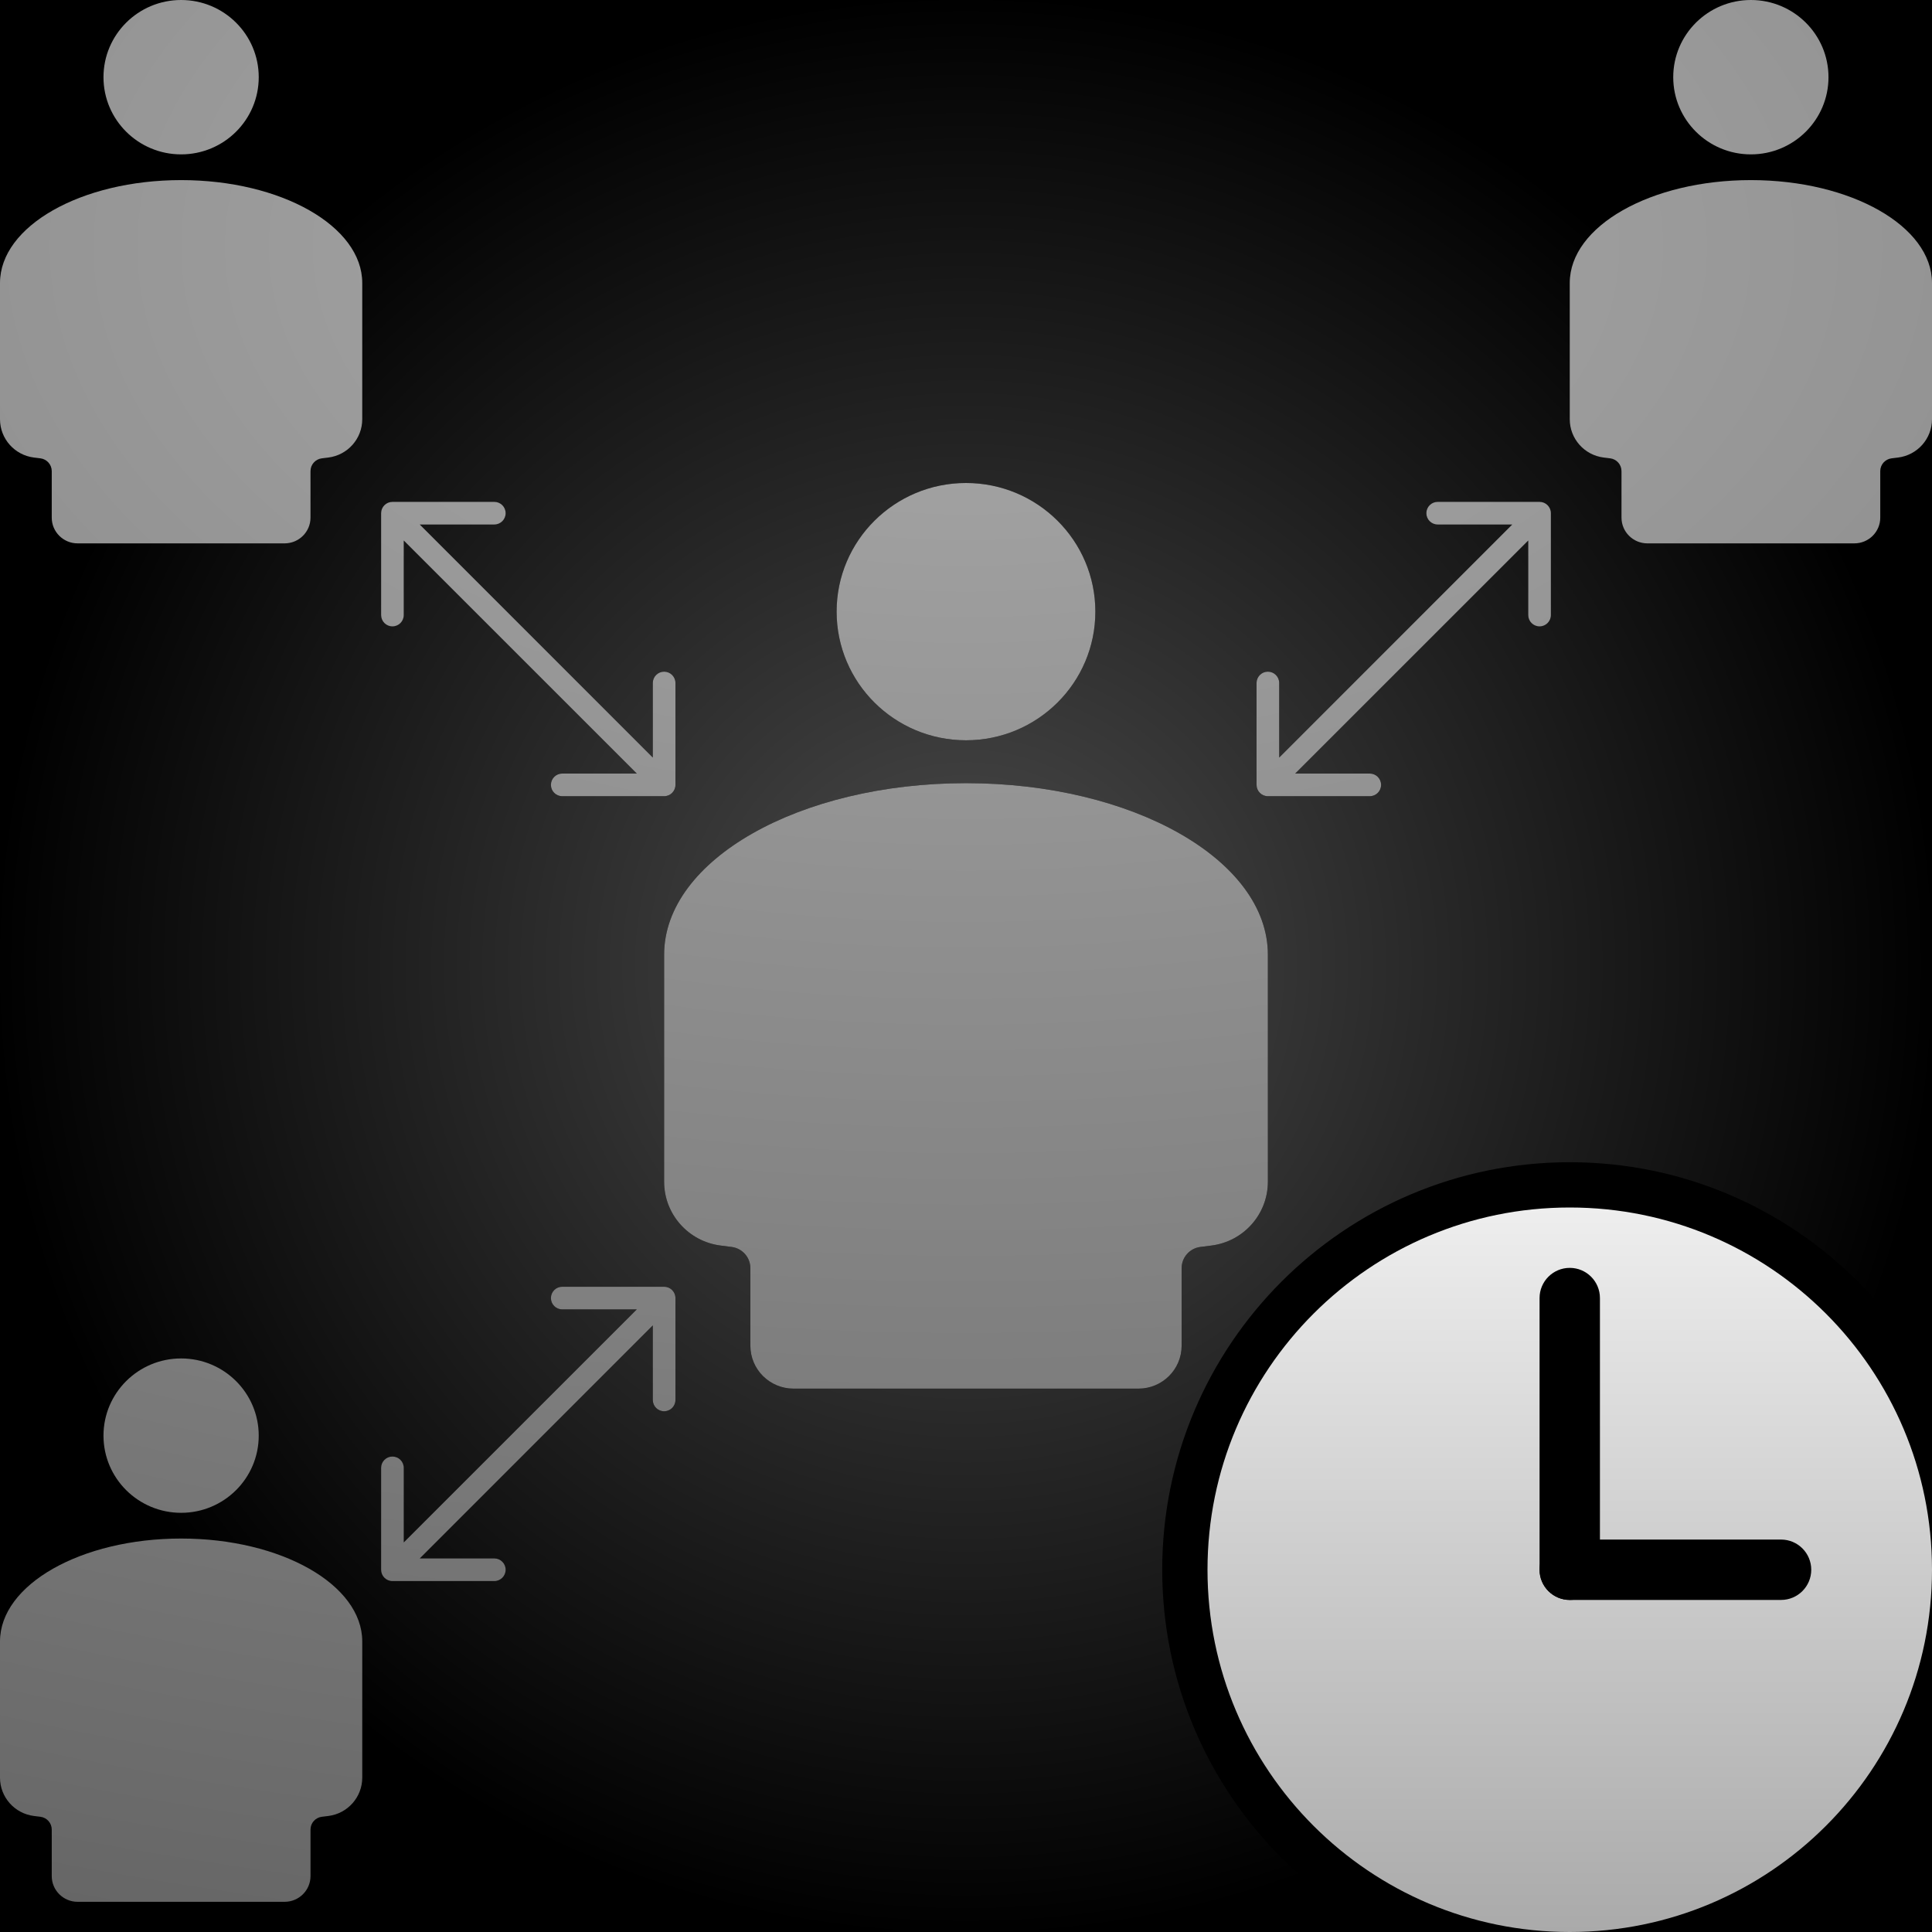
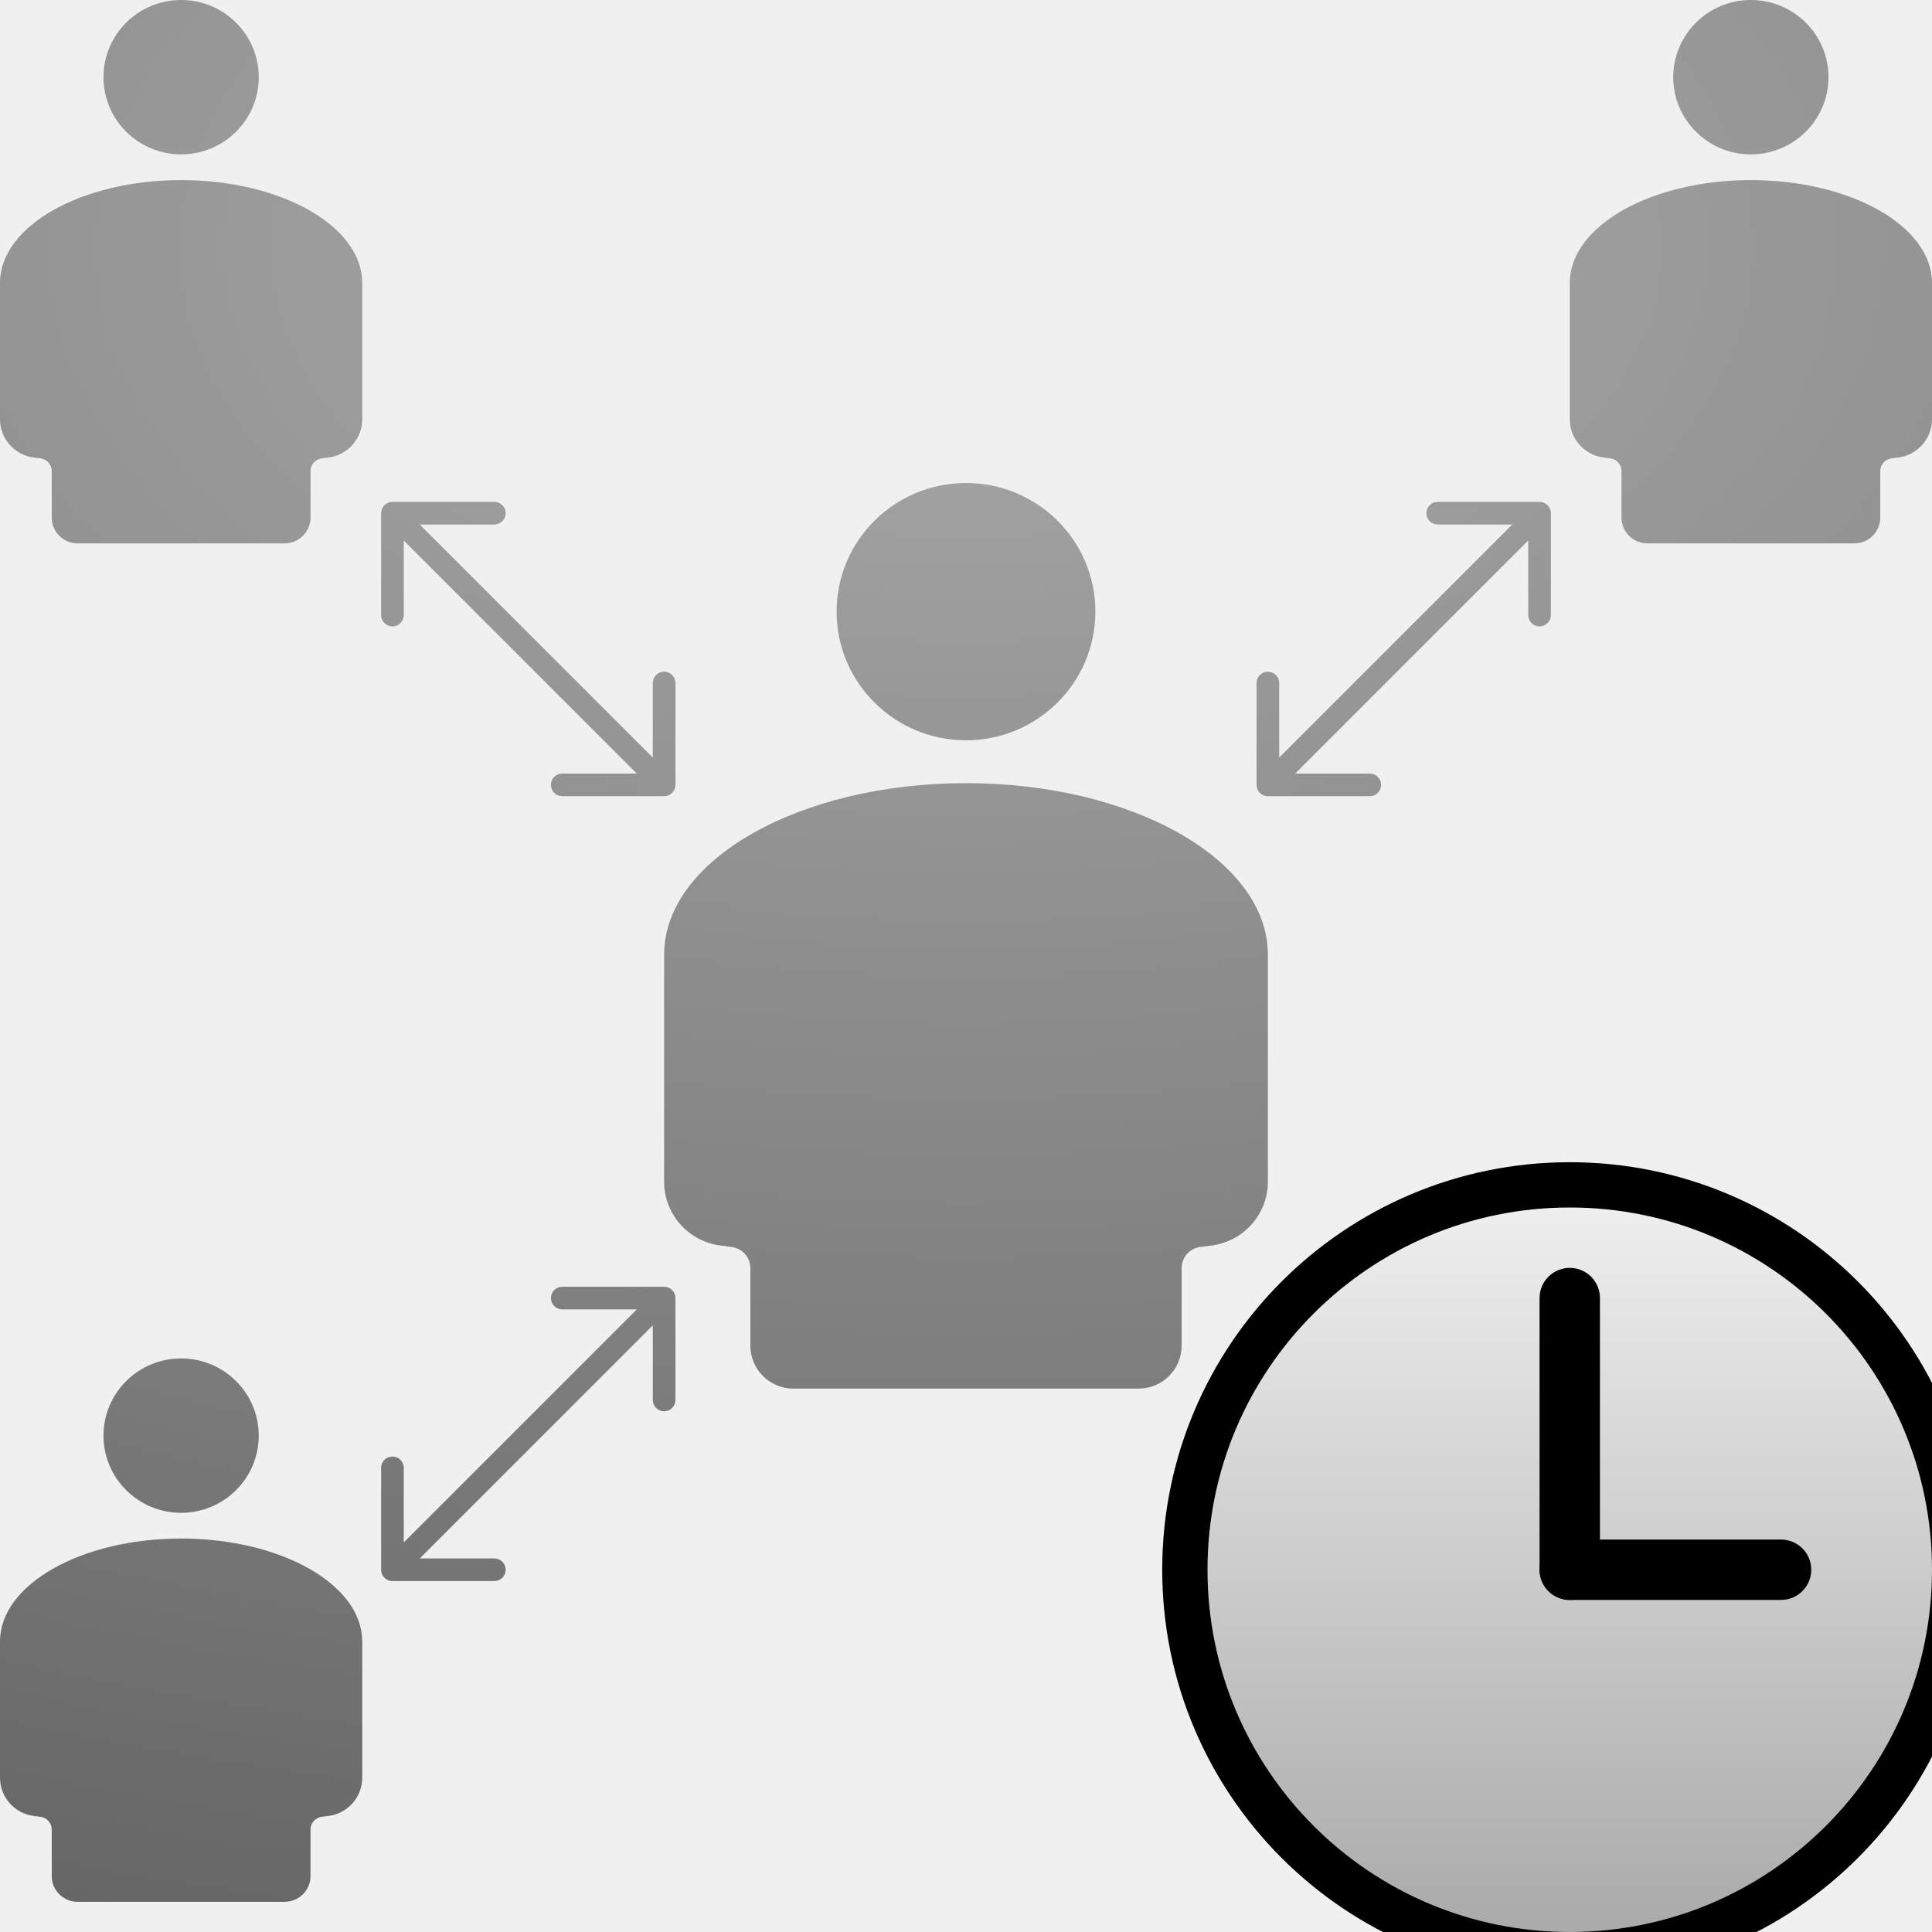
<svg xmlns="http://www.w3.org/2000/svg" width="64" height="64" viewBox="0 0 64 64" fill="none">
  <g clip-path="url(#clip0_107_17)">
-     <rect width="64" height="64" fill="black" />
-     <circle cx="32" cy="32" r="32" fill="url(#paint0_radial_107_17)" />
-     <path d="M8.571 2.557C8.571 3.969 7.42 5.114 6 5.114C4.58 5.114 3.428 3.969 3.428 2.557C3.428 1.145 4.58 0 6 0C7.42 0 8.571 1.145 8.571 2.557Z" fill="black" />
-     <path d="M8.571 2.557C8.571 3.969 7.42 5.114 6 5.114C4.58 5.114 3.428 3.969 3.428 2.557C3.428 1.145 4.58 0 6 0C7.42 0 8.571 1.145 8.571 2.557Z" fill="url(#paint1_radial_107_17)" />
-     <path d="M12 9.395L12 9.375C12 7.492 9.314 5.966 6 5.966C2.686 5.966 0 7.492 0 9.375V13.888C0 14.533 0.483 15.077 1.126 15.157L1.339 15.183C1.553 15.21 1.714 15.391 1.714 15.606V17.148C1.714 17.618 2.098 18 2.571 18H9.428C9.902 18 10.286 17.618 10.286 17.148V15.606C10.286 15.391 10.447 15.21 10.661 15.183L10.874 15.157C11.517 15.077 12 14.533 12 13.888V9.395Z" fill="black" />
-     <path d="M12 9.395L12 9.375C12 7.492 9.314 5.966 6 5.966C2.686 5.966 0 7.492 0 9.375V13.888C0 14.533 0.483 15.077 1.126 15.157L1.339 15.183C1.553 15.21 1.714 15.391 1.714 15.606V17.148C1.714 17.618 2.098 18 2.571 18H9.428C9.902 18 10.286 17.618 10.286 17.148V15.606C10.286 15.391 10.447 15.21 10.661 15.183L10.874 15.157C11.517 15.077 12 14.533 12 13.888V9.395Z" fill="url(#paint2_radial_107_17)" />
-     <path d="M32 24.523C34.367 24.523 36.285 22.615 36.285 20.261C36.285 17.908 34.367 16 32 16C29.633 16 27.714 17.908 27.714 20.261C27.714 22.615 29.633 24.523 32 24.523Z" fill="black" />
-     <path d="M32 24.523C34.367 24.523 36.285 22.615 36.285 20.261C36.285 17.908 34.367 16 32 16C29.633 16 27.714 17.908 27.714 20.261C27.714 22.615 29.633 24.523 32 24.523Z" fill="url(#paint3_radial_107_17)" />
-     <path d="M42 31.625L42 31.659V39.147C42 40.222 41.195 41.128 40.123 41.261L39.768 41.306C39.411 41.35 39.143 41.652 39.143 42.01V44.579C39.143 45.364 38.503 46 37.714 46H26.286C25.497 46 24.857 45.364 24.857 44.579V42.01C24.857 41.652 24.589 41.35 24.231 41.306L23.877 41.261C22.805 41.128 22 40.222 22 39.147V31.625C22 28.487 26.477 25.943 32 25.943C37.523 25.943 42 28.487 42 31.625Z" fill="black" />
-     <path d="M42 31.625L42 31.659V39.147C42 40.222 41.195 41.128 40.123 41.261L39.768 41.306C39.411 41.35 39.143 41.652 39.143 42.01V44.579C39.143 45.364 38.503 46 37.714 46H26.286C25.497 46 24.857 45.364 24.857 44.579V42.01C24.857 41.652 24.589 41.35 24.231 41.306L23.877 41.261C22.805 41.128 22 40.222 22 39.147V31.625C22 28.487 26.477 25.943 32 25.943C37.523 25.943 42 28.487 42 31.625Z" fill="url(#paint4_radial_107_17)" />
-     <path d="M6 50.114C7.42 50.114 8.571 48.969 8.571 47.557C8.571 46.145 7.42 45 6 45C4.58 45 3.428 46.145 3.428 47.557C3.428 48.969 4.58 50.114 6 50.114Z" fill="black" />
-     <path d="M6 50.114C7.42 50.114 8.571 48.969 8.571 47.557C8.571 46.145 7.42 45 6 45C4.58 45 3.428 46.145 3.428 47.557C3.428 48.969 4.58 50.114 6 50.114Z" fill="url(#paint5_radial_107_17)" />
-     <path d="M12 54.375L12 54.395V58.888C12 59.533 11.517 60.077 10.874 60.157L10.661 60.183C10.447 60.21 10.286 60.391 10.286 60.606V62.148C10.286 62.618 9.902 63 9.428 63H2.571C2.098 63 1.714 62.618 1.714 62.148V60.606C1.714 60.391 1.553 60.21 1.339 60.183L1.126 60.157C0.483 60.077 0 59.533 0 58.888V54.375C0 52.492 2.686 50.966 6 50.966C9.314 50.966 12 52.492 12 54.375Z" fill="black" />
-     <path d="M12 54.375L12 54.395V58.888C12 59.533 11.517 60.077 10.874 60.157L10.661 60.183C10.447 60.21 10.286 60.391 10.286 60.606V62.148C10.286 62.618 9.902 63 9.428 63H2.571C2.098 63 1.714 62.618 1.714 62.148V60.606C1.714 60.391 1.553 60.21 1.339 60.183L1.126 60.157C0.483 60.077 0 59.533 0 58.888V54.375C0 52.492 2.686 50.966 6 50.966C9.314 50.966 12 52.492 12 54.375Z" fill="url(#paint6_radial_107_17)" />
-     <path d="M58 5.114C59.42 5.114 60.571 3.969 60.571 2.557C60.571 1.145 59.42 0 58 0C56.58 0 55.428 1.145 55.428 2.557C55.428 3.969 56.58 5.114 58 5.114Z" fill="black" />
-     <path d="M58 5.114C59.42 5.114 60.571 3.969 60.571 2.557C60.571 1.145 59.42 0 58 0C56.58 0 55.428 1.145 55.428 2.557C55.428 3.969 56.58 5.114 58 5.114Z" fill="url(#paint7_radial_107_17)" />
-     <path d="M64 9.375L64 9.395V13.888C64 14.533 63.517 15.077 62.874 15.157L62.661 15.183C62.447 15.21 62.286 15.391 62.286 15.606V17.148C62.286 17.618 61.902 18 61.428 18H54.571C54.098 18 53.714 17.618 53.714 17.148V15.606C53.714 15.391 53.553 15.21 53.339 15.183L53.126 15.157C52.483 15.077 52 14.533 52 13.888V9.375C52 7.492 54.686 5.966 58 5.966C61.314 5.966 64 7.492 64 9.375Z" fill="black" />
-     <path d="M64 9.375L64 9.395V13.888C64 14.533 63.517 15.077 62.874 15.157L62.661 15.183C62.447 15.21 62.286 15.391 62.286 15.606V17.148C62.286 17.618 61.902 18 61.428 18H54.571C54.098 18 53.714 17.618 53.714 17.148V15.606C53.714 15.391 53.553 15.21 53.339 15.183L53.126 15.157C52.483 15.077 52 14.533 52 13.888V9.375C52 7.492 54.686 5.966 58 5.966C61.314 5.966 64 7.492 64 9.375Z" fill="url(#paint8_radial_107_17)" />
-     <path d="M12.625 20.375V17C12.625 16.793 12.793 16.625 13 16.625H16.375C16.582 16.625 16.75 16.793 16.75 17C16.75 17.207 16.582 17.375 16.375 17.375H13.905L21.625 25.095V22.625C21.625 22.418 21.793 22.25 22 22.25C22.207 22.25 22.375 22.418 22.375 22.625V26C22.375 26.207 22.207 26.375 22 26.375H18.625C18.418 26.375 18.25 26.207 18.25 26C18.25 25.793 18.418 25.625 18.625 25.625H21.095L13.375 17.905V20.375C13.375 20.582 13.207 20.75 13 20.75C12.793 20.75 12.625 20.582 12.625 20.375Z" fill="black" />
-     <path d="M12.625 20.375V17C12.625 16.793 12.793 16.625 13 16.625H16.375C16.582 16.625 16.75 16.793 16.75 17C16.75 17.207 16.582 17.375 16.375 17.375H13.905L21.625 25.095V22.625C21.625 22.418 21.793 22.25 22 22.25C22.207 22.25 22.375 22.418 22.375 22.625V26C22.375 26.207 22.207 26.375 22 26.375H18.625C18.418 26.375 18.25 26.207 18.25 26C18.25 25.793 18.418 25.625 18.625 25.625H21.095L13.375 17.905V20.375C13.375 20.582 13.207 20.75 13 20.75C12.793 20.75 12.625 20.582 12.625 20.375Z" fill="url(#paint9_radial_107_17)" />
-     <path d="M12.625 48.625V52C12.625 52.207 12.793 52.375 13 52.375H16.375C16.582 52.375 16.75 52.207 16.75 52C16.75 51.793 16.582 51.625 16.375 51.625H13.905L21.625 43.905V46.375C21.625 46.582 21.793 46.75 22 46.75C22.207 46.75 22.375 46.582 22.375 46.375V43C22.375 42.793 22.207 42.625 22 42.625H18.625C18.418 42.625 18.25 42.793 18.25 43C18.25 43.207 18.418 43.375 18.625 43.375H21.095L13.375 51.095V48.625C13.375 48.418 13.207 48.25 13 48.25C12.793 48.25 12.625 48.418 12.625 48.625Z" fill="black" />
-     <path d="M12.625 48.625V52C12.625 52.207 12.793 52.375 13 52.375H16.375C16.582 52.375 16.75 52.207 16.75 52C16.75 51.793 16.582 51.625 16.375 51.625H13.905L21.625 43.905V46.375C21.625 46.582 21.793 46.75 22 46.75C22.207 46.75 22.375 46.582 22.375 46.375V43C22.375 42.793 22.207 42.625 22 42.625H18.625C18.418 42.625 18.25 42.793 18.25 43C18.25 43.207 18.418 43.375 18.625 43.375H21.095L13.375 51.095V48.625C13.375 48.418 13.207 48.25 13 48.25C12.793 48.25 12.625 48.418 12.625 48.625Z" fill="url(#paint10_radial_107_17)" />
-     <path d="M51.375 20.375V17C51.375 16.793 51.207 16.625 51 16.625H47.625C47.418 16.625 47.25 16.793 47.25 17C47.25 17.207 47.418 17.375 47.625 17.375H50.095L42.375 25.095V22.625C42.375 22.418 42.207 22.25 42 22.25C41.793 22.25 41.625 22.418 41.625 22.625V26C41.625 26.207 41.793 26.375 42 26.375H45.375C45.582 26.375 45.75 26.207 45.75 26C45.75 25.793 45.582 25.625 45.375 25.625H42.905L50.625 17.905V20.375C50.625 20.582 50.793 20.75 51 20.75C51.207 20.75 51.375 20.582 51.375 20.375Z" fill="black" />
-     <path d="M51.375 20.375V17C51.375 16.793 51.207 16.625 51 16.625H47.625C47.418 16.625 47.25 16.793 47.25 17C47.25 17.207 47.418 17.375 47.625 17.375H50.095L42.375 25.095V22.625C42.375 22.418 42.207 22.25 42 22.25C41.793 22.25 41.625 22.418 41.625 22.625V26C41.625 26.207 41.793 26.375 42 26.375H45.375C45.582 26.375 45.75 26.207 45.75 26C45.75 25.793 45.582 25.625 45.375 25.625H42.905L50.625 17.905V20.375C50.625 20.582 50.793 20.75 51 20.75C51.207 20.75 51.375 20.582 51.375 20.375Z" fill="url(#paint11_radial_107_17)" />
-     <circle cx="52" cy="52" r="12.75" fill="#D9D9D9" />
-     <circle cx="52" cy="52" r="12.75" fill="url(#paint12_linear_107_17)" fill-opacity="0.9" />
-     <circle cx="52" cy="52" r="12.75" fill="url(#paint13_linear_107_17)" />
-     <circle cx="52" cy="52" r="12.75" stroke="black" stroke-width="1.5" />
+     <path d="M8.571 2.557C8.571 3.969 7.42 5.114 6 5.114C4.58 5.114 3.428 3.969 3.428 2.557C3.428 1.145 4.58 0 6 0C7.42 0 8.571 1.145 8.571 2.557Z" fill="url(#paint0_radial_107_17)" />
+     <path d="M12 9.395L12 9.375C12 7.492 9.314 5.966 6 5.966C2.686 5.966 0 7.492 0 9.375V13.888C0 14.533 0.483 15.077 1.126 15.157L1.339 15.183C1.553 15.21 1.714 15.391 1.714 15.606V17.148C1.714 17.618 2.098 18 2.571 18H9.428C9.902 18 10.286 17.618 10.286 17.148V15.606C10.286 15.391 10.447 15.21 10.661 15.183L10.874 15.157C11.517 15.077 12 14.533 12 13.888V9.395Z" fill="url(#paint1_radial_107_17)" />
+     <path d="M32 24.523C34.367 24.523 36.285 22.615 36.285 20.261C36.285 17.908 34.367 16 32 16C29.633 16 27.714 17.908 27.714 20.261C27.714 22.615 29.633 24.523 32 24.523Z" fill="url(#paint2_radial_107_17)" />
+     <path d="M42 31.625L42 31.659V39.147C42 40.222 41.195 41.128 40.123 41.261L39.768 41.306C39.411 41.35 39.143 41.652 39.143 42.01V44.579C39.143 45.364 38.503 46 37.714 46H26.286C25.497 46 24.857 45.364 24.857 44.579V42.01C24.857 41.652 24.589 41.35 24.231 41.306L23.877 41.261C22.805 41.128 22 40.222 22 39.147V31.625C22 28.487 26.477 25.943 32 25.943C37.523 25.943 42 28.487 42 31.625Z" fill="url(#paint3_radial_107_17)" />
+     <path d="M6 50.114C7.42 50.114 8.571 48.969 8.571 47.557C8.571 46.145 7.42 45 6 45C4.58 45 3.428 46.145 3.428 47.557C3.428 48.969 4.58 50.114 6 50.114Z" fill="url(#paint4_radial_107_17)" />
+     <path d="M12 54.375L12 54.395V58.888C12 59.533 11.517 60.077 10.874 60.157L10.661 60.183C10.447 60.21 10.286 60.391 10.286 60.606V62.148C10.286 62.618 9.902 63 9.428 63H2.571C2.098 63 1.714 62.618 1.714 62.148V60.606C1.714 60.391 1.553 60.21 1.339 60.183L1.126 60.157C0.483 60.077 0 59.533 0 58.888V54.375C0 52.492 2.686 50.966 6 50.966C9.314 50.966 12 52.492 12 54.375Z" fill="url(#paint5_radial_107_17)" />
+     <path d="M58 5.114C59.42 5.114 60.571 3.969 60.571 2.557C60.571 1.145 59.42 0 58 0C56.58 0 55.428 1.145 55.428 2.557C55.428 3.969 56.58 5.114 58 5.114Z" fill="url(#paint6_radial_107_17)" />
+     <path d="M64 9.375L64 9.395V13.888C64 14.533 63.517 15.077 62.874 15.157L62.661 15.183C62.447 15.21 62.286 15.391 62.286 15.606V17.148C62.286 17.618 61.902 18 61.428 18H54.571C54.098 18 53.714 17.618 53.714 17.148V15.606C53.714 15.391 53.553 15.21 53.339 15.183L53.126 15.157C52.483 15.077 52 14.533 52 13.888V9.375C52 7.492 54.686 5.966 58 5.966C61.314 5.966 64 7.492 64 9.375Z" fill="url(#paint7_radial_107_17)" />
+     <path d="M12.625 20.375V17C12.625 16.793 12.793 16.625 13 16.625H16.375C16.582 16.625 16.75 16.793 16.75 17C16.75 17.207 16.582 17.375 16.375 17.375H13.905L21.625 25.095V22.625C21.625 22.418 21.793 22.25 22 22.25C22.207 22.25 22.375 22.418 22.375 22.625V26C22.375 26.207 22.207 26.375 22 26.375H18.625C18.418 26.375 18.25 26.207 18.25 26C18.25 25.793 18.418 25.625 18.625 25.625H21.095L13.375 17.905V20.375C13.375 20.582 13.207 20.75 13 20.75C12.793 20.75 12.625 20.582 12.625 20.375Z" fill="url(#paint8_radial_107_17)" />
+     <path d="M12.625 48.625V52C12.625 52.207 12.793 52.375 13 52.375H16.375C16.582 52.375 16.75 52.207 16.75 52C16.75 51.793 16.582 51.625 16.375 51.625H13.905L21.625 43.905V46.375C21.625 46.582 21.793 46.75 22 46.75C22.207 46.75 22.375 46.582 22.375 46.375V43C22.375 42.793 22.207 42.625 22 42.625H18.625C18.418 42.625 18.25 42.793 18.25 43C18.25 43.207 18.418 43.375 18.625 43.375H21.095L13.375 51.095V48.625C13.375 48.418 13.207 48.25 13 48.25C12.793 48.25 12.625 48.418 12.625 48.625Z" fill="url(#paint9_radial_107_17)" />
+     <path d="M51.375 20.375V17C51.375 16.793 51.207 16.625 51 16.625H47.625C47.418 16.625 47.25 16.793 47.25 17C47.25 17.207 47.418 17.375 47.625 17.375H50.095L42.375 25.095V22.625C42.375 22.418 42.207 22.25 42 22.25C41.793 22.25 41.625 22.418 41.625 22.625V26C41.625 26.207 41.793 26.375 42 26.375H45.375C45.582 26.375 45.75 26.207 45.75 26C45.75 25.793 45.582 25.625 45.375 25.625H42.905L50.625 17.905V20.375C50.625 20.582 50.793 20.75 51 20.75C51.207 20.75 51.375 20.582 51.375 20.375Z" fill="url(#paint10_radial_107_17)" />
+     <circle cx="52" cy="52" r="12.75" fill="url(#paint11_linear_107_17)" stroke="black" stroke-width="1.5" />
    <rect x="51" y="42" width="2" height="11" rx="1" fill="black" />
    <rect x="51" y="51" width="9" height="2" rx="1" fill="black" />
  </g>
  <defs>
-     <radialGradient id="paint0_radial_107_17" cx="0" cy="0" r="1" gradientUnits="userSpaceOnUse" gradientTransform="translate(32 32) rotate(90) scale(32)">
-       <stop stop-color="white" stop-opacity="0.3" />
-       <stop offset="1" stop-color="white" stop-opacity="0" />
+     <radialGradient id="paint0_radial_107_17" cx="0" cy="0" r="1" gradientUnits="userSpaceOnUse" gradientTransform="translate(31.9997 8.20328) rotate(90) scale(57.4217 101.012)">
+       <stop stop-color="#AAAAAA" />
+       <stop offset="1" stop-color="#666666" />
    </radialGradient>
    <radialGradient id="paint1_radial_107_17" cx="0" cy="0" r="1" gradientUnits="userSpaceOnUse" gradientTransform="translate(31.9997 8.20328) rotate(90) scale(57.4217 101.012)">
      <stop stop-color="#AAAAAA" />
      <stop offset="1" stop-color="#666666" />
    </radialGradient>
    <radialGradient id="paint2_radial_107_17" cx="0" cy="0" r="1" gradientUnits="userSpaceOnUse" gradientTransform="translate(31.9997 8.20328) rotate(90) scale(57.4217 101.012)">
      <stop stop-color="#AAAAAA" />
      <stop offset="1" stop-color="#666666" />
    </radialGradient>
    <radialGradient id="paint3_radial_107_17" cx="0" cy="0" r="1" gradientUnits="userSpaceOnUse" gradientTransform="translate(31.9997 8.20328) rotate(90) scale(57.4217 101.012)">
      <stop stop-color="#AAAAAA" />
      <stop offset="1" stop-color="#666666" />
    </radialGradient>
    <radialGradient id="paint4_radial_107_17" cx="0" cy="0" r="1" gradientUnits="userSpaceOnUse" gradientTransform="translate(31.9997 8.20328) rotate(90) scale(57.4217 101.012)">
      <stop stop-color="#AAAAAA" />
      <stop offset="1" stop-color="#666666" />
    </radialGradient>
    <radialGradient id="paint5_radial_107_17" cx="0" cy="0" r="1" gradientUnits="userSpaceOnUse" gradientTransform="translate(31.9997 8.20328) rotate(90) scale(57.4217 101.012)">
      <stop stop-color="#AAAAAA" />
      <stop offset="1" stop-color="#666666" />
    </radialGradient>
    <radialGradient id="paint6_radial_107_17" cx="0" cy="0" r="1" gradientUnits="userSpaceOnUse" gradientTransform="translate(31.9997 8.20328) rotate(90) scale(57.4217 101.012)">
      <stop stop-color="#AAAAAA" />
      <stop offset="1" stop-color="#666666" />
    </radialGradient>
    <radialGradient id="paint7_radial_107_17" cx="0" cy="0" r="1" gradientUnits="userSpaceOnUse" gradientTransform="translate(31.9997 8.20328) rotate(90) scale(57.4217 101.012)">
      <stop stop-color="#AAAAAA" />
      <stop offset="1" stop-color="#666666" />
    </radialGradient>
    <radialGradient id="paint8_radial_107_17" cx="0" cy="0" r="1" gradientUnits="userSpaceOnUse" gradientTransform="translate(31.9997 8.20328) rotate(90) scale(57.4217 101.012)">
      <stop stop-color="#AAAAAA" />
      <stop offset="1" stop-color="#666666" />
    </radialGradient>
    <radialGradient id="paint9_radial_107_17" cx="0" cy="0" r="1" gradientUnits="userSpaceOnUse" gradientTransform="translate(31.9997 8.20328) rotate(90) scale(57.4217 101.012)">
      <stop stop-color="#AAAAAA" />
      <stop offset="1" stop-color="#666666" />
    </radialGradient>
    <radialGradient id="paint10_radial_107_17" cx="0" cy="0" r="1" gradientUnits="userSpaceOnUse" gradientTransform="translate(31.9997 8.20328) rotate(90) scale(57.4217 101.012)">
      <stop stop-color="#AAAAAA" />
      <stop offset="1" stop-color="#666666" />
    </radialGradient>
-     <radialGradient id="paint11_radial_107_17" cx="0" cy="0" r="1" gradientUnits="userSpaceOnUse" gradientTransform="translate(31.9997 8.20328) rotate(90) scale(57.4217 101.012)">
-       <stop stop-color="#AAAAAA" />
-       <stop offset="1" stop-color="#666666" />
-     </radialGradient>
-     <linearGradient id="paint12_linear_107_17" x1="54.194" y1="64.42" x2="54.26" y2="40" gradientUnits="userSpaceOnUse">
-       <stop stop-color="#5B12A4" />
-       <stop offset="1" stop-color="#AE2B71" />
-     </linearGradient>
-     <linearGradient id="paint13_linear_107_17" x1="52" y1="40" x2="52" y2="64" gradientUnits="userSpaceOnUse">
+     <linearGradient id="paint11_linear_107_17" x1="52" y1="40" x2="52" y2="64" gradientUnits="userSpaceOnUse">
      <stop stop-color="#EEEEEE" />
      <stop offset="1" stop-color="#AAAAAA" />
    </linearGradient>
    <clipPath id="clip0_107_17">
      <rect width="64" height="64" fill="white" />
    </clipPath>
  </defs>
</svg>
